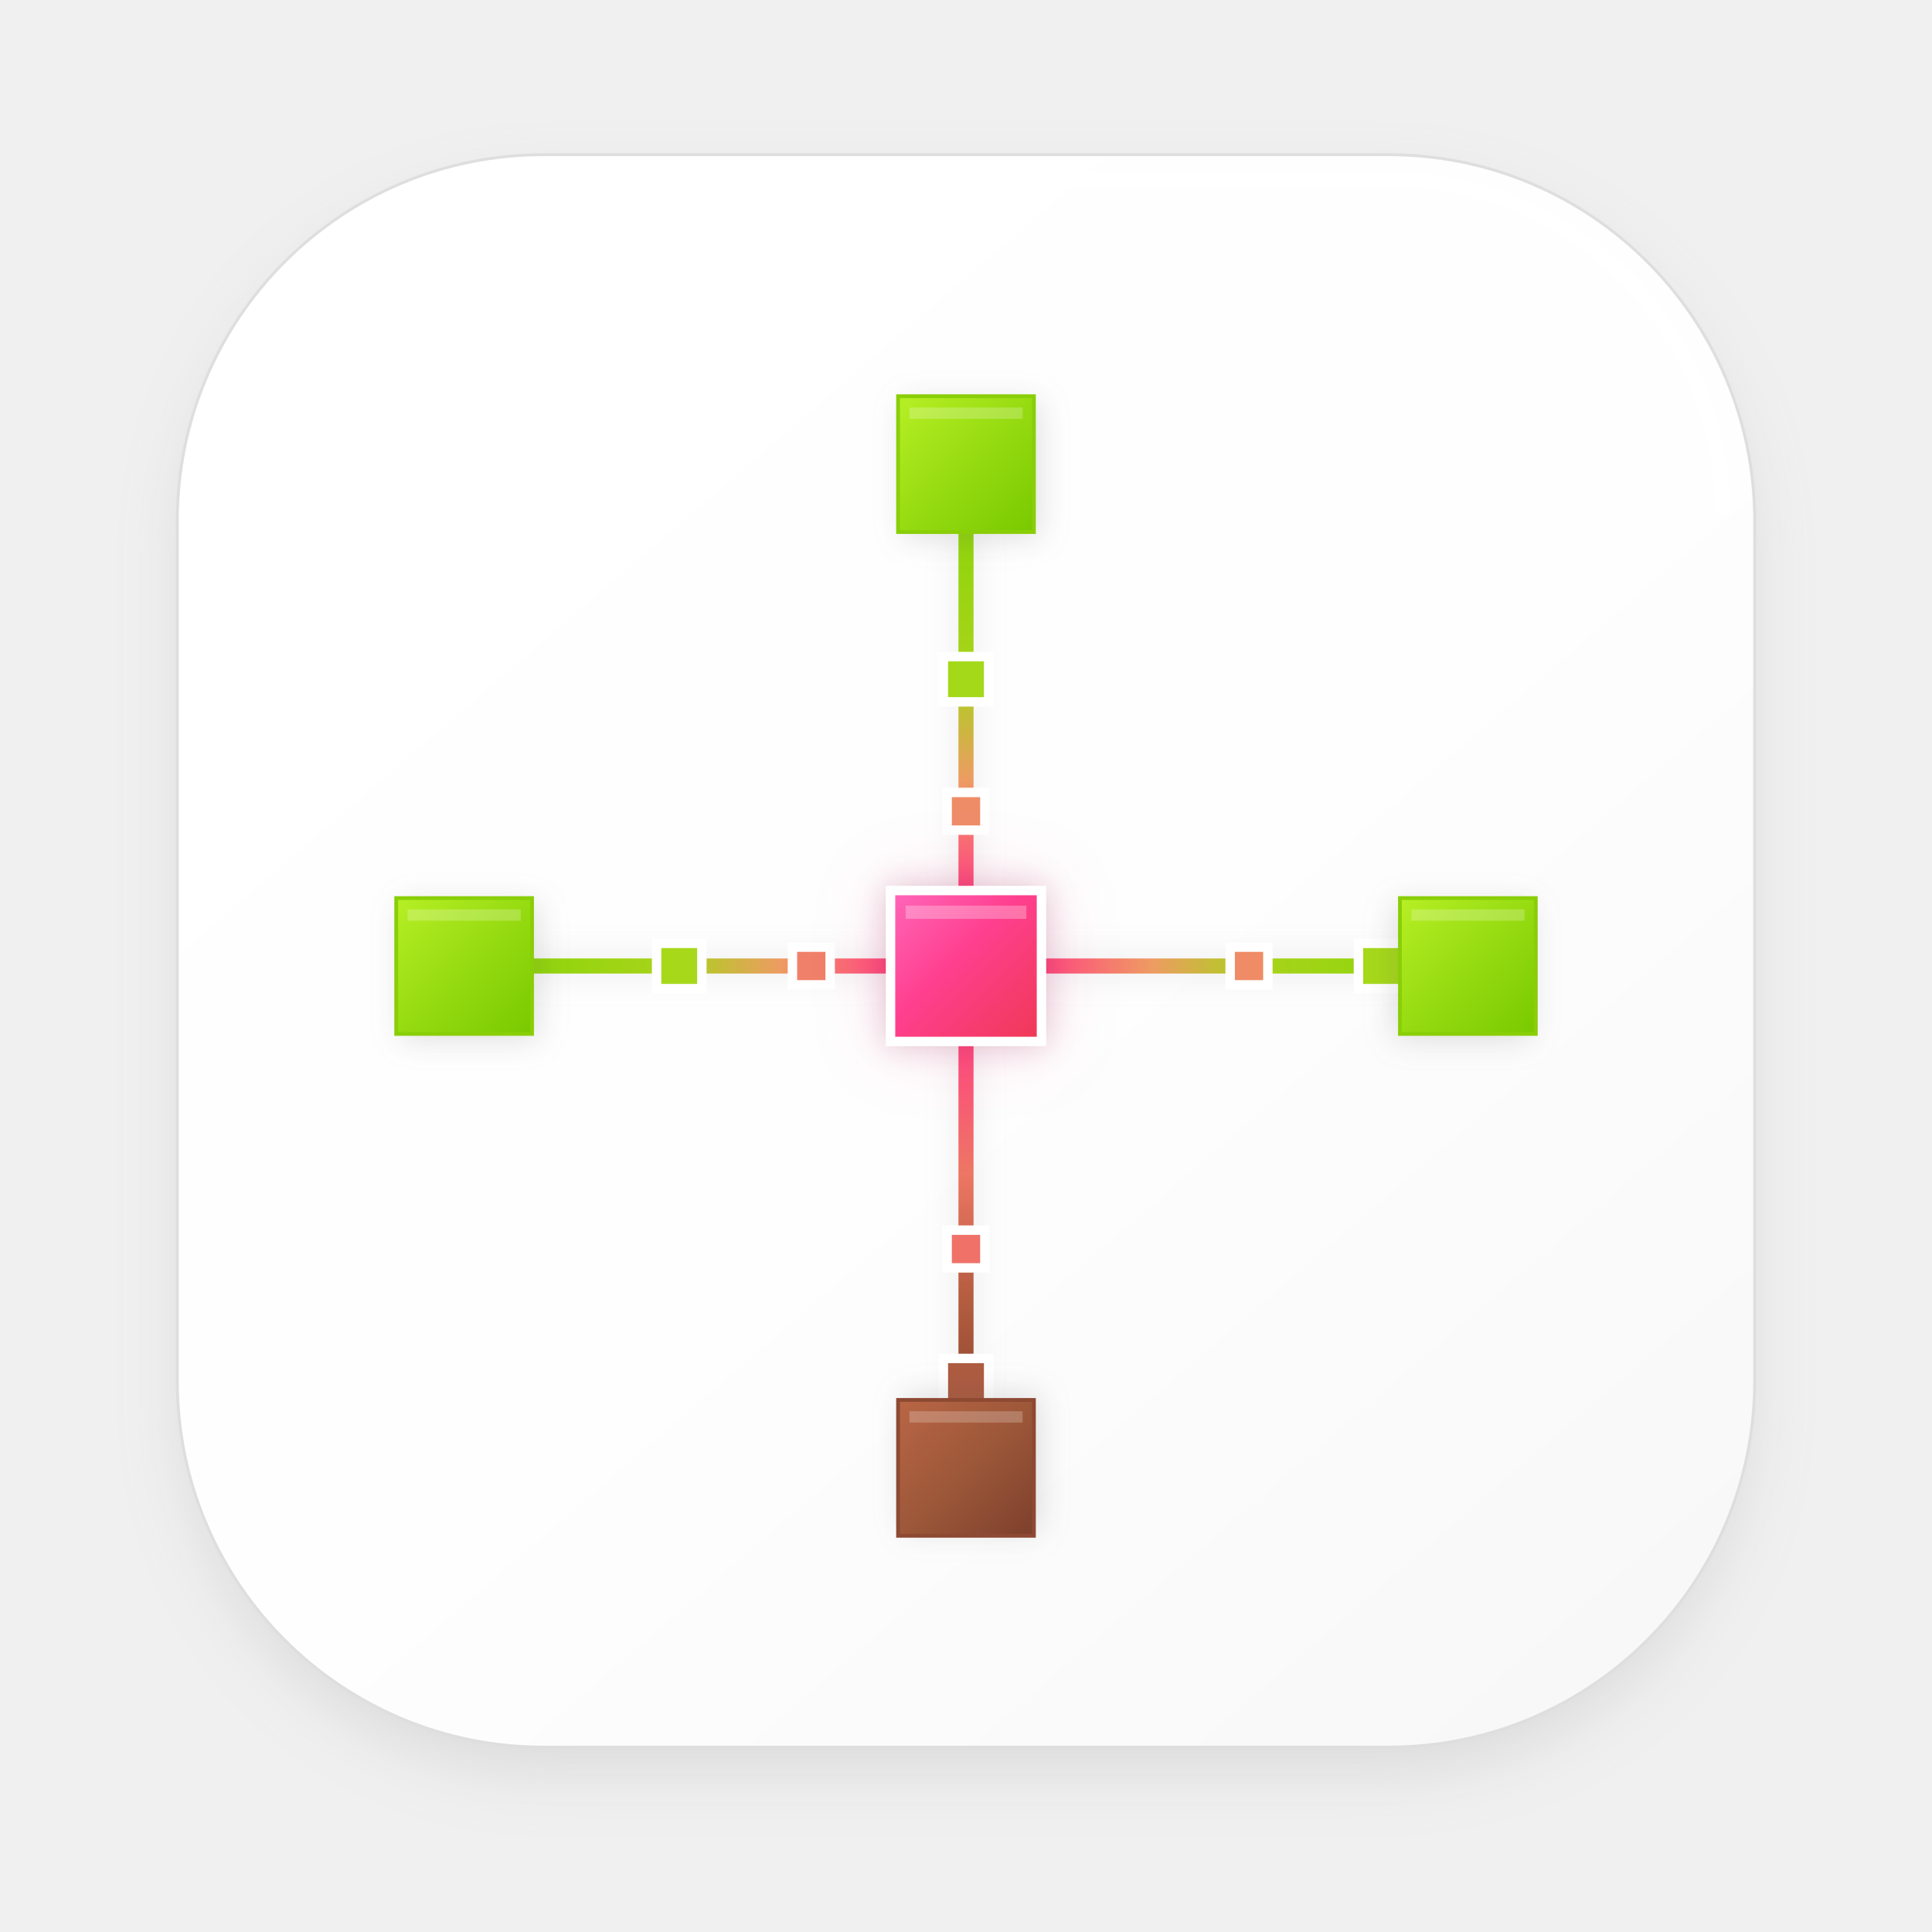
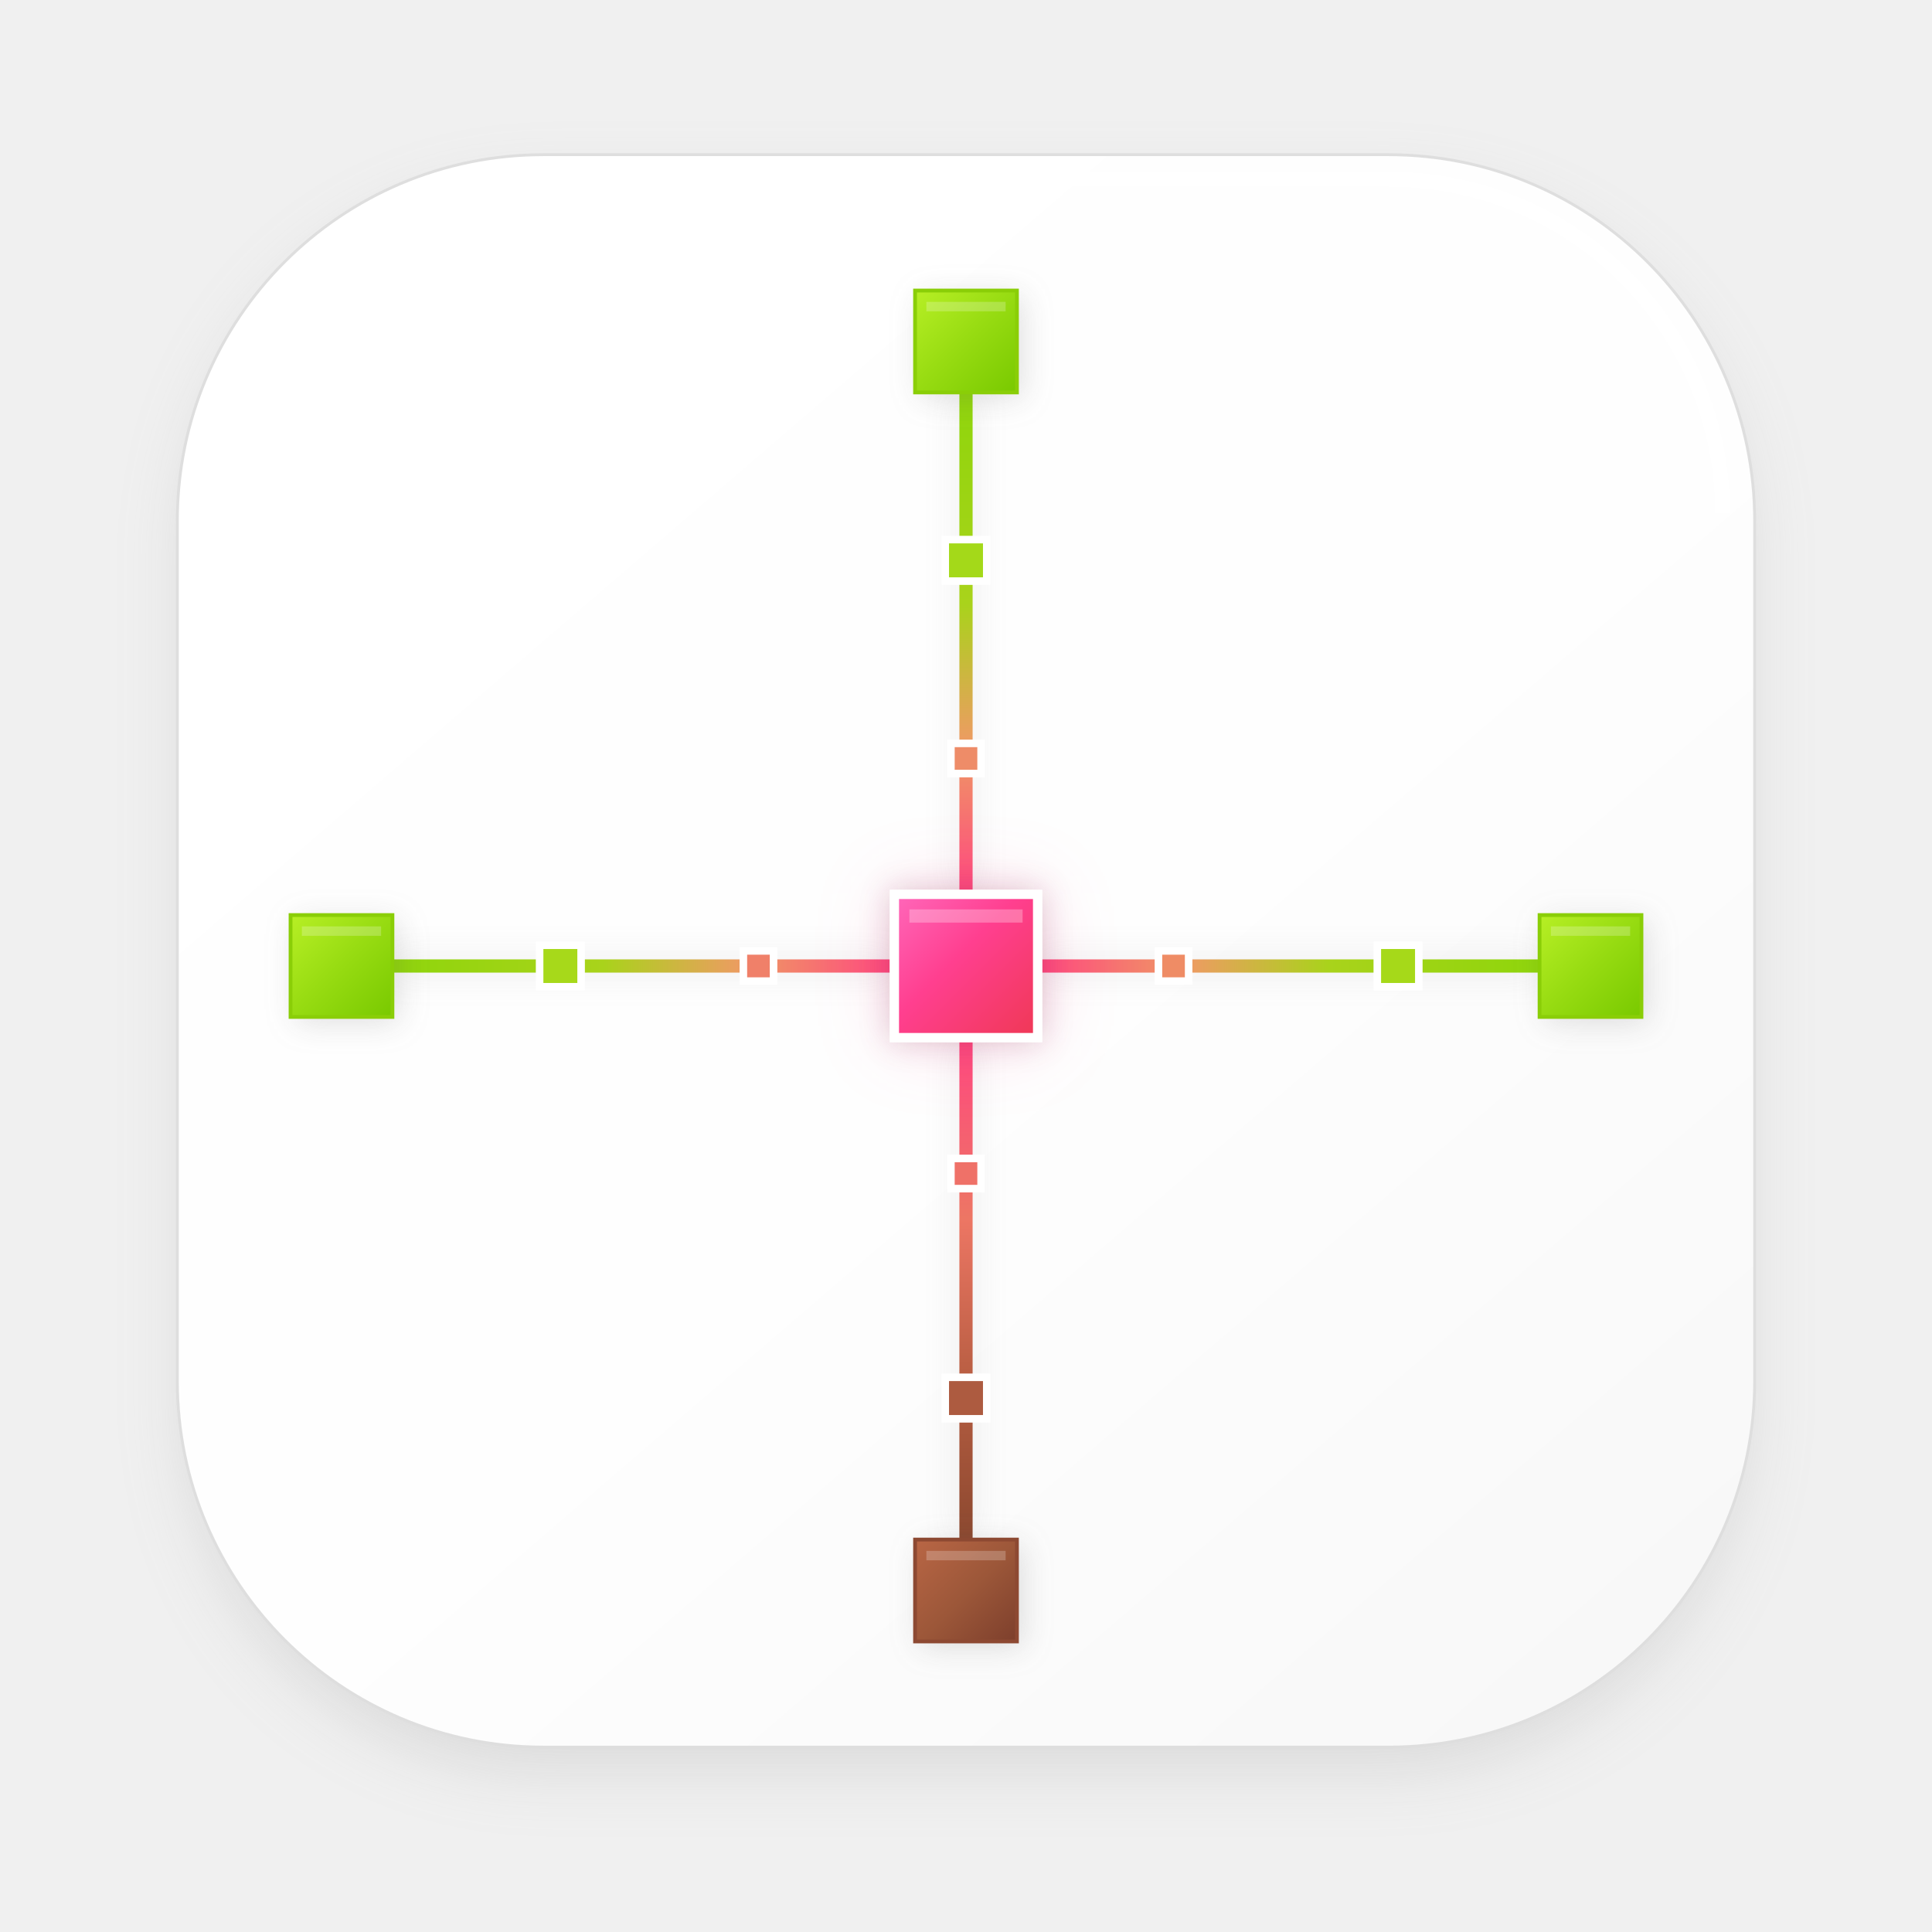
<svg xmlns="http://www.w3.org/2000/svg" width="1024" height="1024" viewBox="0 0 1024 1024">
  <defs>
    <linearGradient id="tile" x1="0%" y1="0%" x2="86%" y2="100%">
      <stop offset="0" stop-color="#ffffff" />
      <stop offset="0.58" stop-color="#fefefe" />
      <stop offset="1" stop-color="#f8f8f8" />
    </linearGradient>
    <linearGradient id="greenNode" x1="0%" y1="0%" x2="100%" y2="100%">
      <stop offset="0" stop-color="#b7ef25" />
      <stop offset="0.48" stop-color="#98dc12" />
      <stop offset="1" stop-color="#79c900" />
    </linearGradient>
    <linearGradient id="brownNode" x1="0%" y1="0%" x2="100%" y2="100%">
      <stop offset="0" stop-color="#b96645" />
      <stop offset="0.52" stop-color="#9c5739" />
      <stop offset="1" stop-color="#7d3f2c" />
    </linearGradient>
    <linearGradient id="hub" x1="0%" y1="0%" x2="100%" y2="100%">
      <stop offset="0" stop-color="#ff68bb" />
      <stop offset="0.44" stop-color="#ff3f8f" />
      <stop offset="1" stop-color="#ef3854" />
    </linearGradient>
-     <linearGradient id="greenToHub" gradientUnits="userSpaceOnUse" x1="278" y1="512" x2="472" y2="512">
+     <linearGradient id="greenToHub" gradientUnits="userSpaceOnUse" x1="208" y1="512" x2="474" y2="512">
      <stop offset="0" stop-color="#8fd50b" />
      <stop offset="0.42" stop-color="#a9d31b" />
      <stop offset="0.7" stop-color="#ee9b63" />
      <stop offset="1" stop-color="#ff477f" />
    </linearGradient>
-     <linearGradient id="hubToGreen" gradientUnits="userSpaceOnUse" x1="552" y1="512" x2="746" y2="512">
+     <linearGradient id="hubToGreen" gradientUnits="userSpaceOnUse" x1="550" y1="512" x2="816" y2="512">
      <stop offset="0" stop-color="#ff477f" />
      <stop offset="0.3" stop-color="#ee9b63" />
      <stop offset="0.58" stop-color="#a9d31b" />
      <stop offset="1" stop-color="#8fd50b" />
    </linearGradient>
-     <linearGradient id="greenToHubVertical" gradientUnits="userSpaceOnUse" x1="512" y1="278" x2="512" y2="472">
+     <linearGradient id="greenToHubVertical" gradientUnits="userSpaceOnUse" x1="512" y1="208" x2="512" y2="474">
      <stop offset="0" stop-color="#8fd50b" />
      <stop offset="0.42" stop-color="#a9d31b" />
      <stop offset="0.7" stop-color="#ee9b63" />
      <stop offset="1" stop-color="#ff477f" />
    </linearGradient>
-     <linearGradient id="hubToBrown" gradientUnits="userSpaceOnUse" x1="512" y1="552" x2="512" y2="746">
+     <linearGradient id="hubToBrown" gradientUnits="userSpaceOnUse" x1="512" y1="550" x2="512" y2="816">
      <stop offset="0" stop-color="#ff477f" />
      <stop offset="0.36" stop-color="#ed7664" />
      <stop offset="0.68" stop-color="#b85e42" />
      <stop offset="1" stop-color="#8b482f" />
    </linearGradient>
    <filter id="tileShadow" x="-24%" y="-22%" width="148%" height="154%">
      <feGaussianBlur stdDeviation="17" />
    </filter>
    <filter id="nodeShadow" x="-70%" y="-70%" width="240%" height="240%">
      <feGaussianBlur stdDeviation="8" />
    </filter>
    <filter id="hubGlow" x="-130%" y="-130%" width="360%" height="360%">
      <feGaussianBlur stdDeviation="20" />
    </filter>
  </defs>
  <rect x="98" y="100" width="828" height="838" rx="190" fill="#8f8f8f" opacity="0.22" filter="url(#tileShadow)" />
  <rect x="94" y="82" width="836" height="844" rx="194" fill="url(#tile)" stroke="#dedede" stroke-width="1.5" />
  <path d="M288 95 H736 C834 95 913 174 913 272" fill="none" stroke="#ffffff" stroke-width="8" opacity="0.72" />
-   <path d="M278 512 H472 M552 512 H746 M512 278 V472 M512 552 V746" stroke="#7f7f7f" stroke-width="11" opacity="0.13" filter="url(#nodeShadow)" />
-   <path d="M278 512 H472" stroke="url(#greenToHub)" stroke-width="8" />
-   <path d="M552 512 H746" stroke="url(#hubToGreen)" stroke-width="8" />
-   <path d="M512 278 V472" stroke="url(#greenToHubVertical)" stroke-width="8" />
-   <path d="M512 552 V746" stroke="url(#hubToBrown)" stroke-width="8" />
-   <g stroke="#ffffff" stroke-width="5">
-     <rect x="348" y="500" width="24" height="24" fill="#a7d91a" />
-     <rect x="420" y="502" width="20" height="20" fill="#f08069" />
-     <rect x="652" y="502" width="20" height="20" fill="#ef8c65" />
-     <rect x="720" y="500" width="24" height="24" fill="#a6d919" />
-     <rect x="500" y="348" width="24" height="24" fill="#a4d919" />
-     <rect x="502" y="420" width="20" height="20" fill="#ee8c68" />
-     <rect x="502" y="652" width="20" height="20" fill="#ef7168" />
-     <rect x="500" y="720" width="24" height="24" fill="#ad5b40" />
+   <path d="M208 512 H474 M550 512 H816 M512 208 V474 M512 550 V816" stroke="#7f7f7f" stroke-width="10" opacity="0.13" filter="url(#nodeShadow)" />
+   <path d="M208 512 H474" stroke="url(#greenToHub)" stroke-width="7" />
+   <path d="M550 512 H816" stroke="url(#hubToGreen)" stroke-width="7" />
+   <path d="M512 208 V474" stroke="url(#greenToHubVertical)" stroke-width="7" />
+   <path d="M512 550 V816" stroke="url(#hubToBrown)" stroke-width="7" />
+   <g stroke="#ffffff" stroke-width="4">
+     <rect x="286" y="501" width="22" height="22" fill="#a7d91a" />
+     <rect x="394" y="504" width="16" height="16" fill="#f08069" />
+     <rect x="614" y="504" width="16" height="16" fill="#ef8c65" />
+     <rect x="730" y="501" width="22" height="22" fill="#a6d919" />
+     <rect x="501" y="286" width="22" height="22" fill="#a4d919" />
+     <rect x="504" y="394" width="16" height="16" fill="#ee8c68" />
+     <rect x="504" y="614" width="16" height="16" fill="#ef7168" />
+     <rect x="501" y="730" width="22" height="22" fill="#ad5b40" />
  </g>
  <g fill="#555555" opacity="0.18" filter="url(#nodeShadow)">
-     <rect x="479" y="213" width="72" height="72" />
-     <rect x="213" y="479" width="72" height="72" />
-     <rect x="739" y="479" width="72" height="72" />
-     <rect x="479" y="739" width="72" height="72" />
+     <rect x="488" y="157" width="54" height="54" />
+     <rect x="157" y="488" width="54" height="54" />
+     <rect x="819" y="488" width="54" height="54" />
+     <rect x="488" y="819" width="54" height="54" />
  </g>
-   <rect x="476" y="210" width="72" height="72" fill="url(#greenNode)" stroke="#8ace07" stroke-width="2" />
-   <rect x="210" y="476" width="72" height="72" fill="url(#greenNode)" stroke="#8ace07" stroke-width="2" />
-   <rect x="742" y="476" width="72" height="72" fill="url(#greenNode)" stroke="#8ace07" stroke-width="2" />
-   <rect x="476" y="742" width="72" height="72" fill="url(#brownNode)" stroke="#8d4932" stroke-width="2" />
-   <path d="M482 216 H542 V222 H482 Z M216 482 H276 V488 H216 Z M748 482 H808 V488 H748 Z M482 748 H542 V754 H482 Z" fill="#ffffff" opacity="0.22" />
-   <rect x="472" y="472" width="80" height="80" fill="#ff3f8f" opacity="0.2" filter="url(#hubGlow)" />
-   <rect x="470" y="470" width="84" height="84" fill="#6d1636" opacity="0.22" filter="url(#nodeShadow)" />
-   <rect x="472" y="472" width="80" height="80" fill="url(#hub)" stroke="#ffffff" stroke-width="5" />
-   <path d="M480 480 H544 V487 H480 Z" fill="#ffffff" opacity="0.28" />
+   <rect x="485" y="154" width="54" height="54" fill="url(#greenNode)" stroke="#8ace07" stroke-width="2" />
+   <rect x="154" y="485" width="54" height="54" fill="url(#greenNode)" stroke="#8ace07" stroke-width="2" />
+   <rect x="816" y="485" width="54" height="54" fill="url(#greenNode)" stroke="#8ace07" stroke-width="2" />
+   <rect x="485" y="816" width="54" height="54" fill="url(#brownNode)" stroke="#8d4932" stroke-width="2" />
+   <path d="M491 160 H533 V165 H491 Z M160 491 H202 V496 H160 Z M822 491 H864 V496 H822 Z M491 822 H533 V827 H491 Z" fill="#ffffff" opacity="0.22" />
+   <rect x="474" y="474" width="76" height="76" fill="#ff3f8f" opacity="0.2" filter="url(#hubGlow)" />
+   <rect x="472" y="472" width="80" height="80" fill="#6d1636" opacity="0.22" filter="url(#nodeShadow)" />
+   <rect x="474" y="474" width="76" height="76" fill="url(#hub)" stroke="#ffffff" stroke-width="5" />
+   <path d="M482 482 H542 V489 H482 Z" fill="#ffffff" opacity="0.28" />
</svg>
